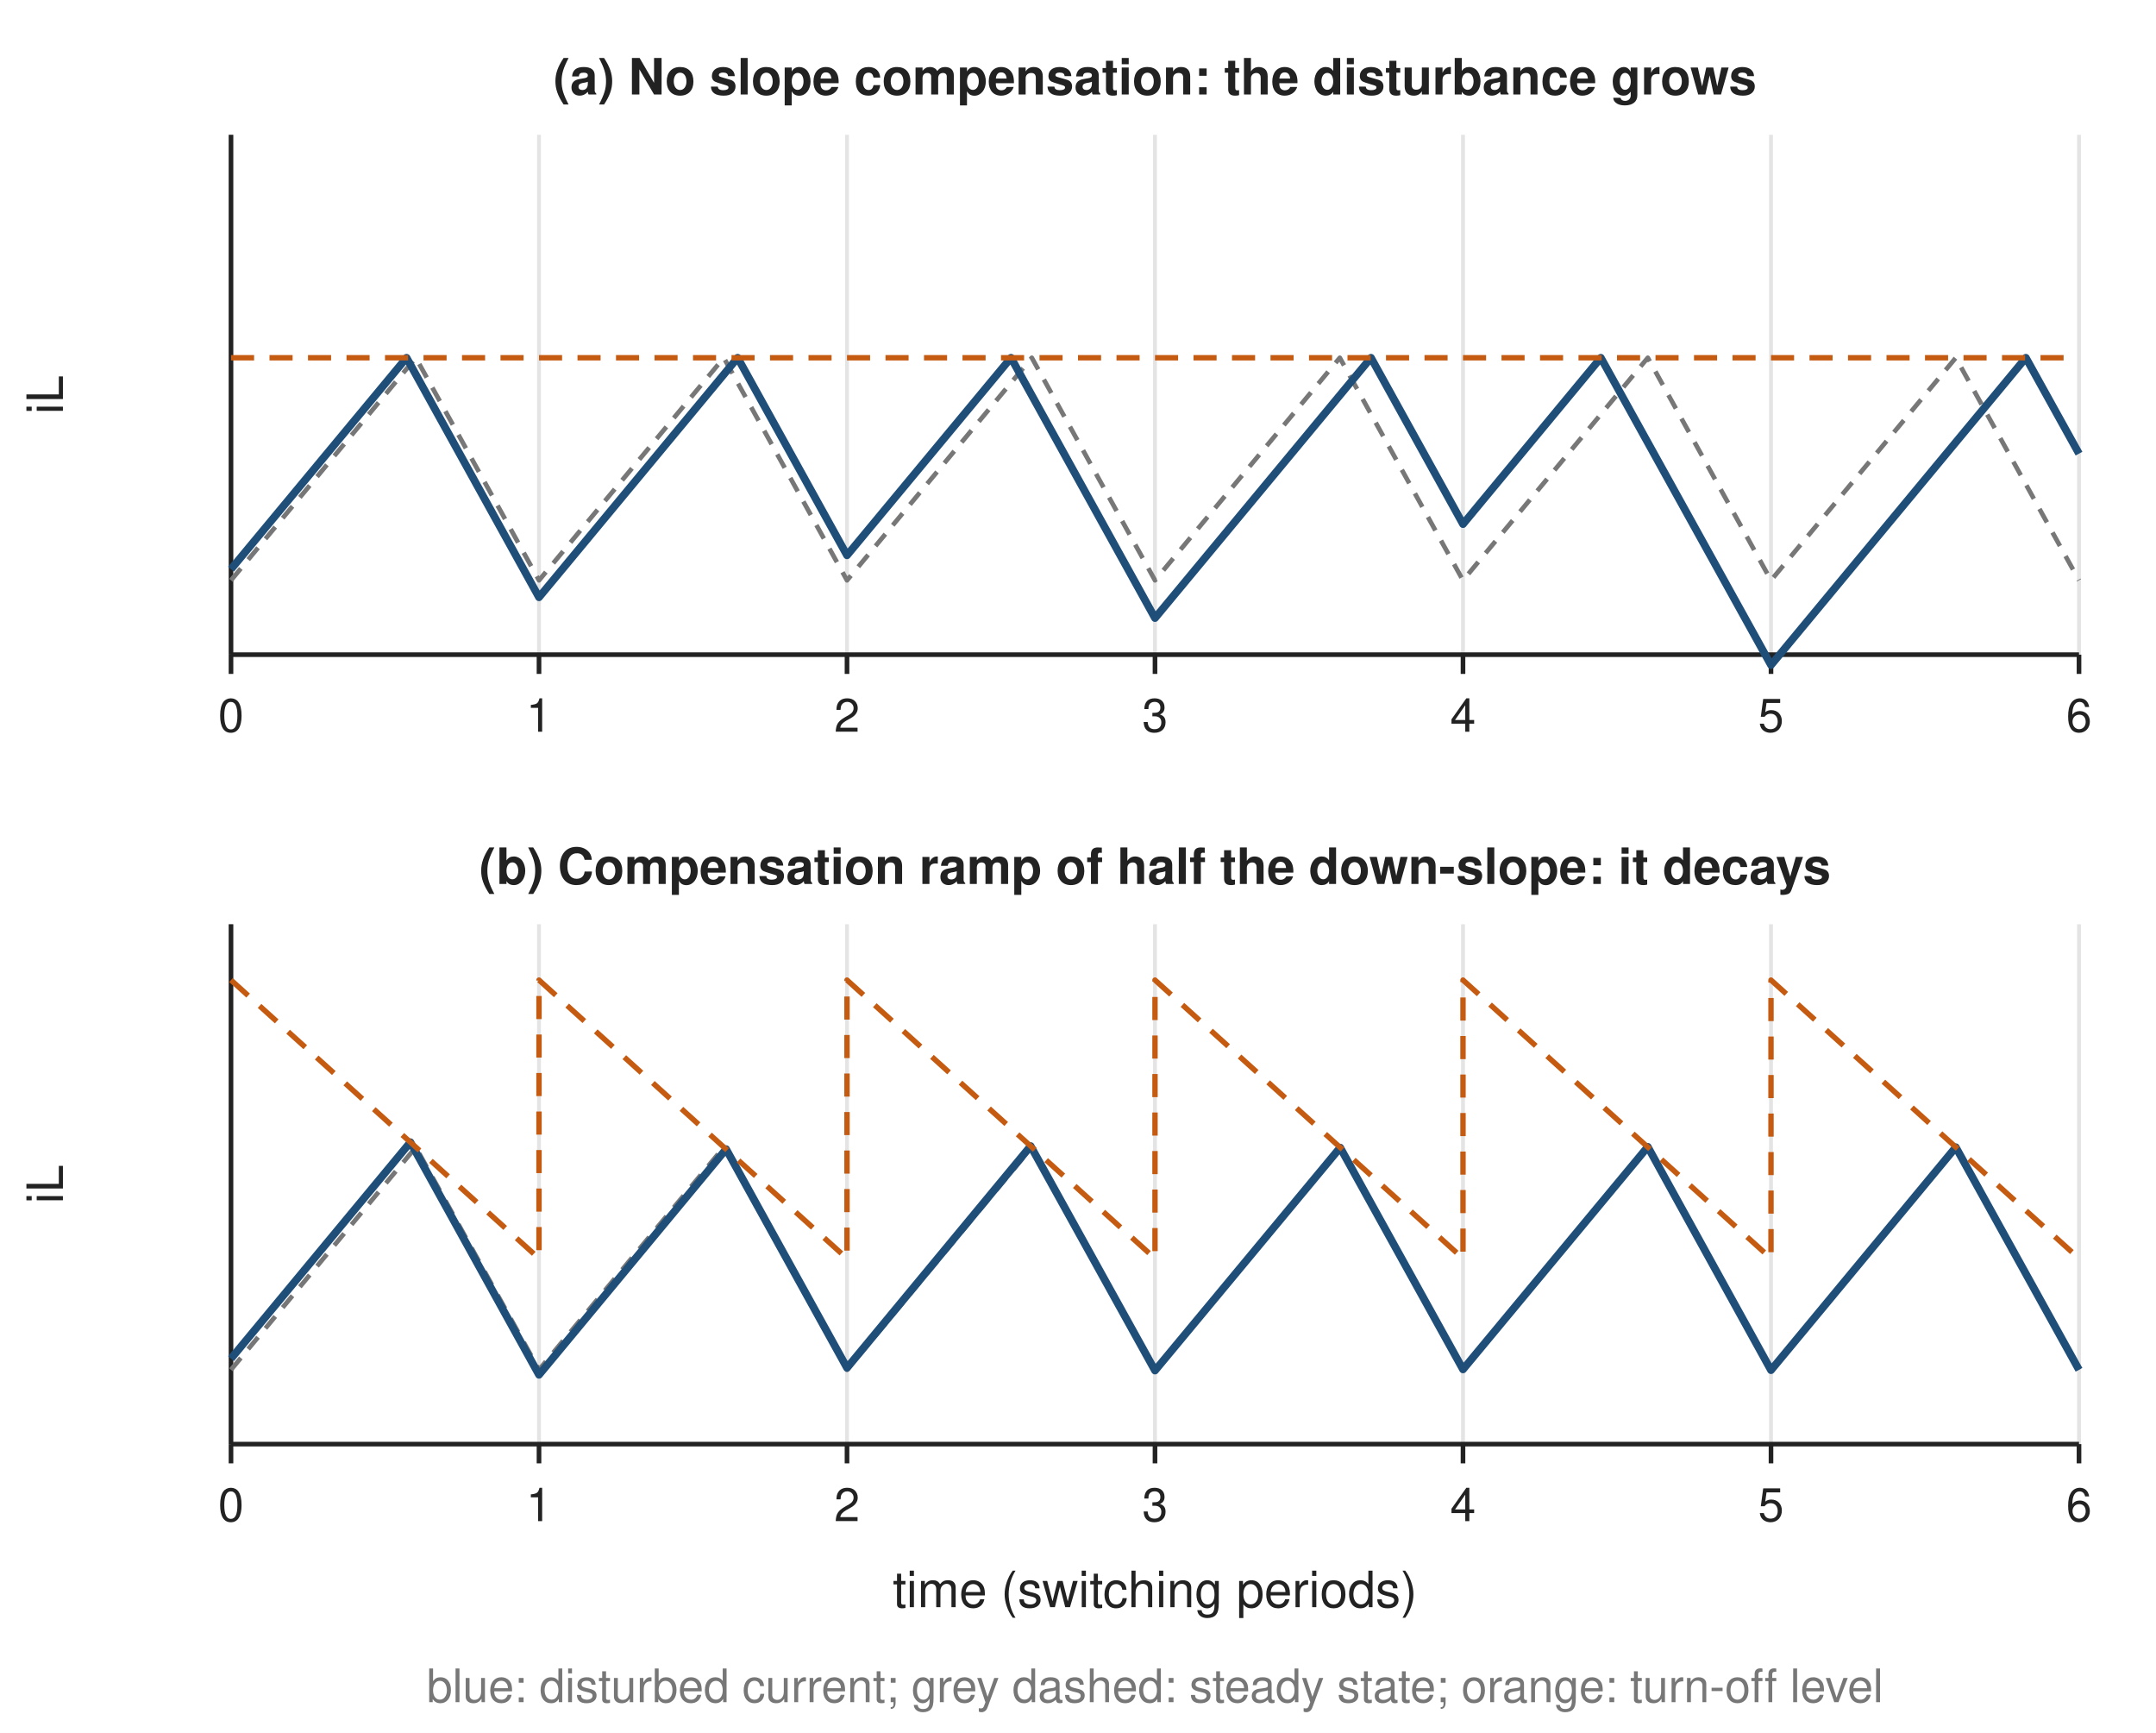
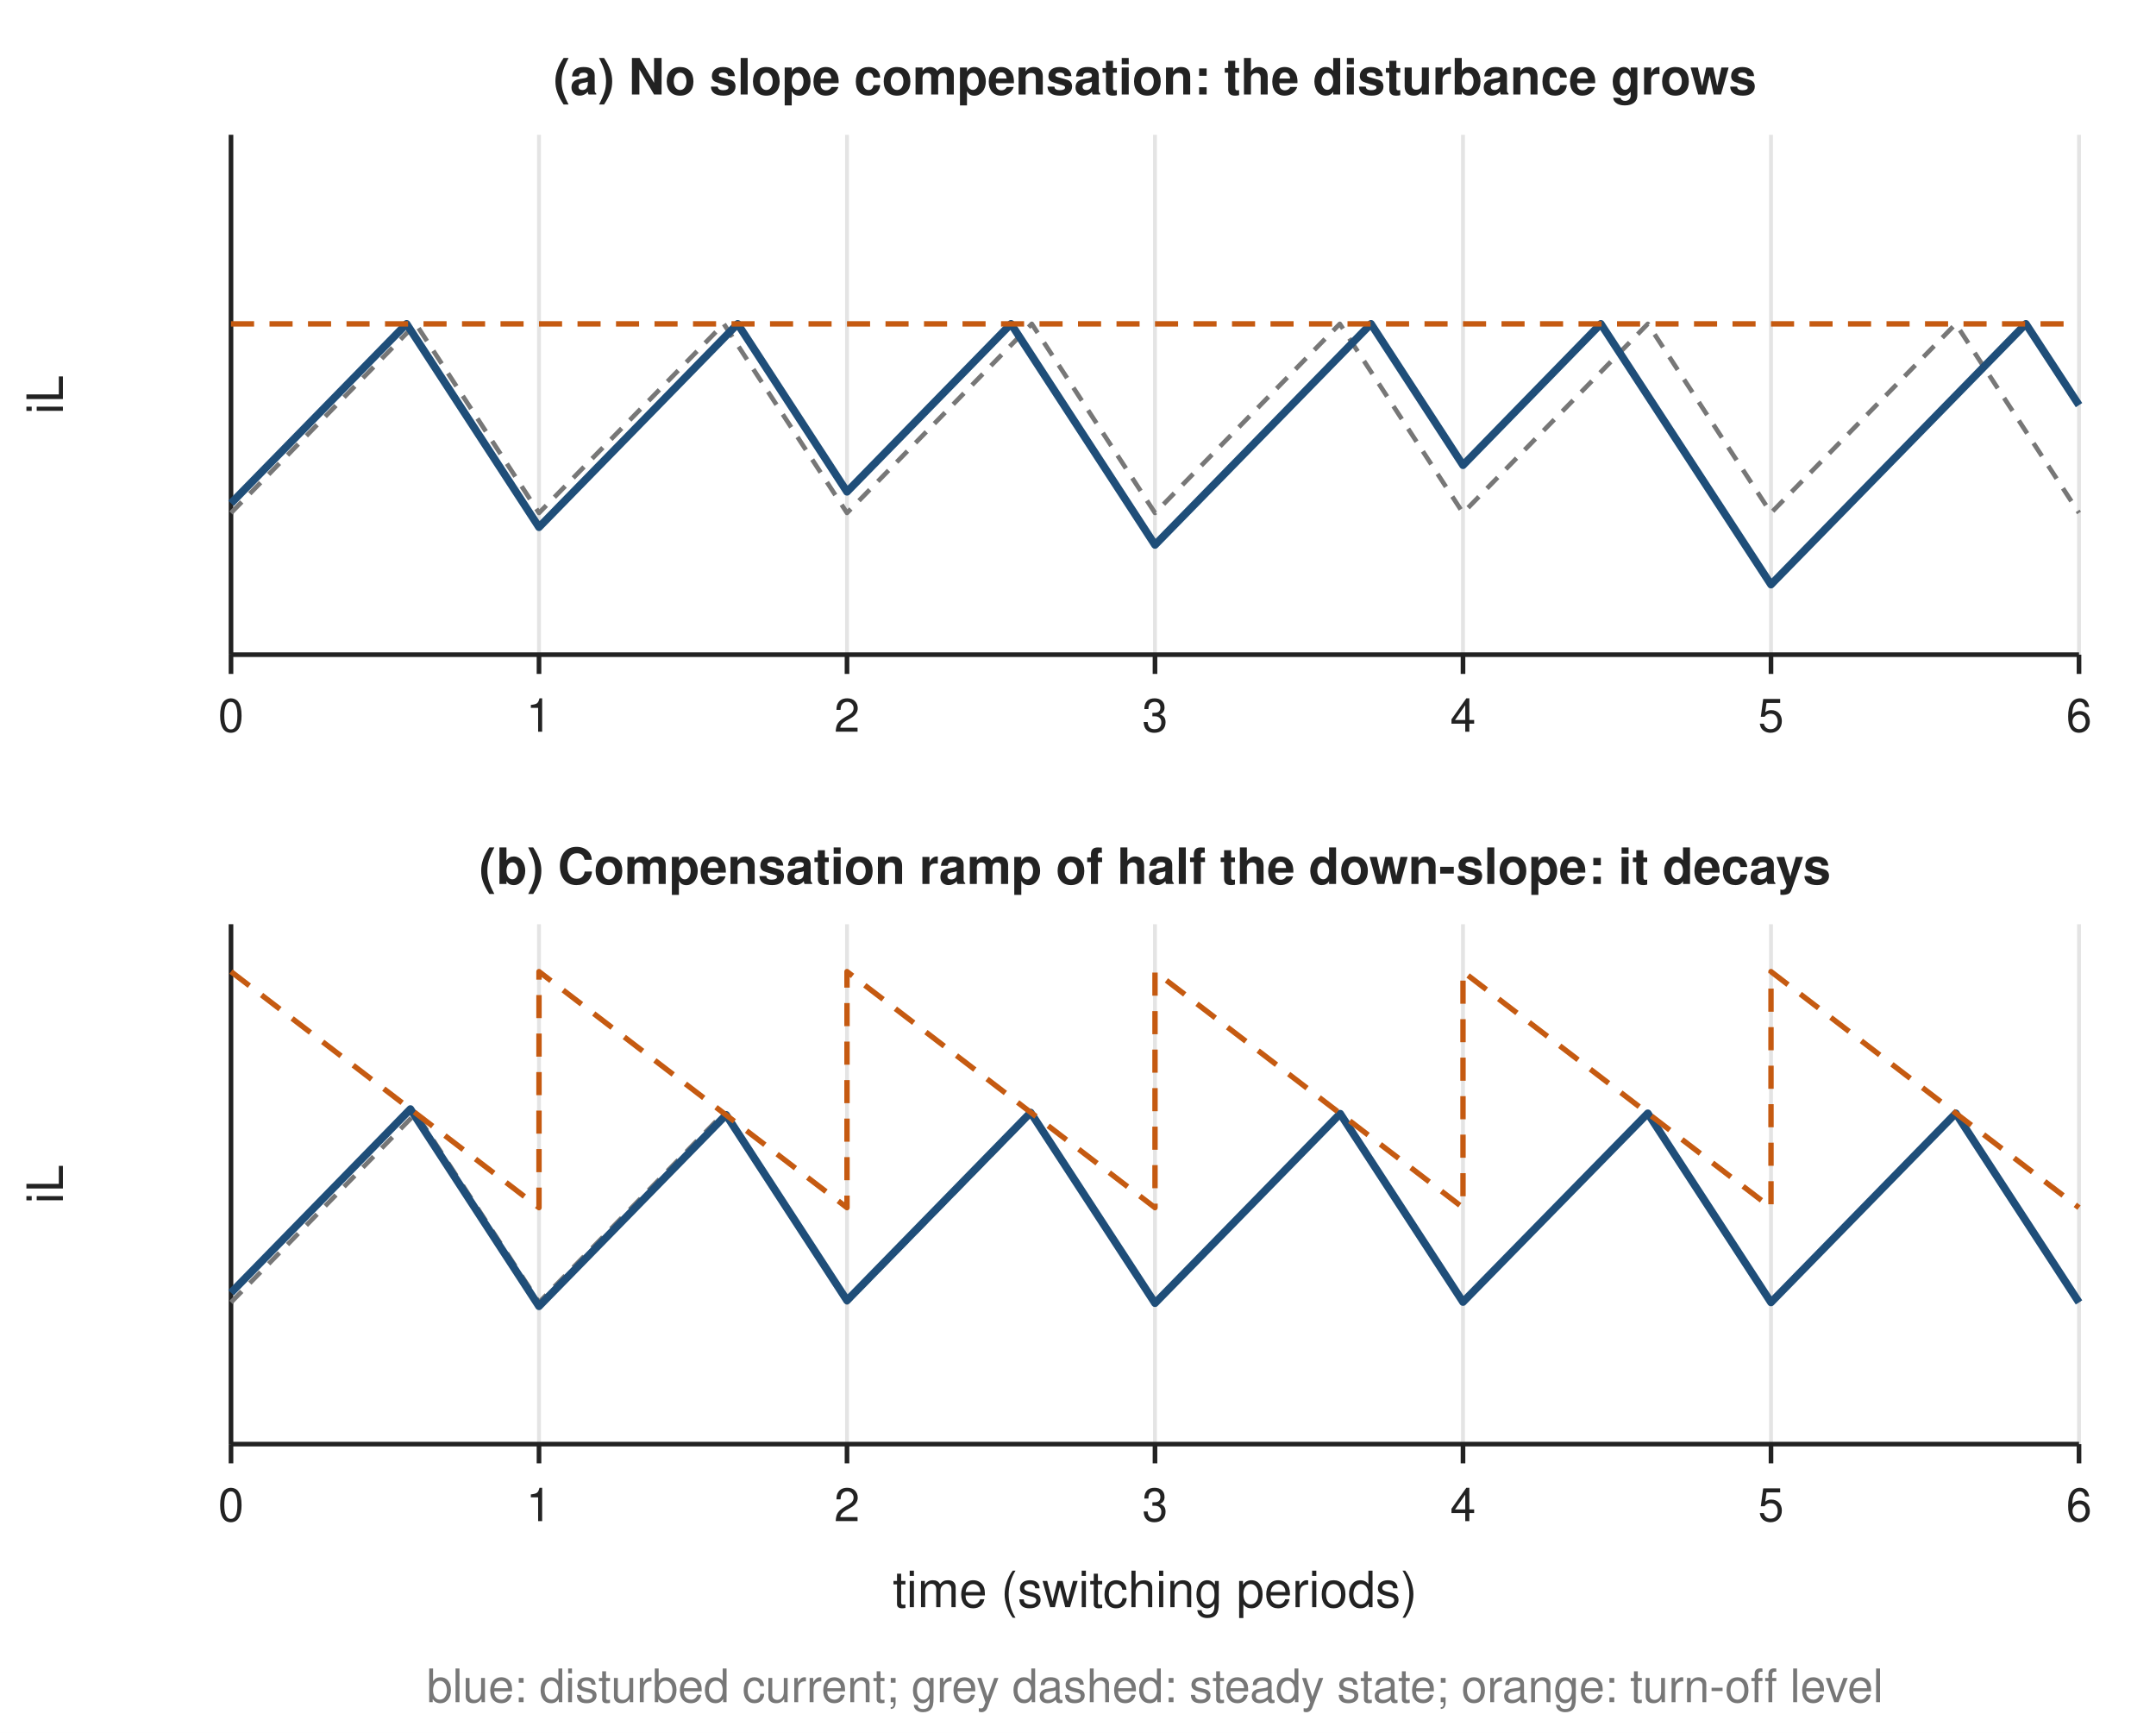
<svg xmlns="http://www.w3.org/2000/svg" width="560" height="450" viewBox="0 0 560 450" font-family="Helvetica, Arial, sans-serif">
  <defs>
    <marker id="arrow" viewBox="0 0 10 10" refX="9" refY="5" markerWidth="7" markerHeight="7" orient="auto-start-reverse">
      <path d="M0,0 L10,5 L0,10 z" fill="#222222" />
    </marker>
  </defs>
  <rect width="560" height="450" fill="#ffffff" />
  <line x1="60.0" y1="35.0" x2="60.0" y2="170.0" stroke="#e4e4e4" stroke-width="1" />
  <line x1="60.0" y1="170.0" x2="60.0" y2="175.0" stroke="#222222" stroke-width="1.2" />
  <text x="60.0" y="186.0" font-size="12" text-anchor="middle" font-weight="normal" fill="#222222" dominant-baseline="middle">0</text>
  <line x1="140.0" y1="35.0" x2="140.0" y2="170.0" stroke="#e4e4e4" stroke-width="1" />
  <line x1="140.0" y1="170.0" x2="140.0" y2="175.0" stroke="#222222" stroke-width="1.2" />
  <text x="140.0" y="186.0" font-size="12" text-anchor="middle" font-weight="normal" fill="#222222" dominant-baseline="middle">1</text>
  <line x1="220.0" y1="35.0" x2="220.0" y2="170.0" stroke="#e4e4e4" stroke-width="1" />
  <line x1="220.0" y1="170.0" x2="220.0" y2="175.0" stroke="#222222" stroke-width="1.2" />
  <text x="220.0" y="186.0" font-size="12" text-anchor="middle" font-weight="normal" fill="#222222" dominant-baseline="middle">2</text>
  <line x1="300.0" y1="35.0" x2="300.0" y2="170.0" stroke="#e4e4e4" stroke-width="1" />
  <line x1="300.0" y1="170.0" x2="300.0" y2="175.0" stroke="#222222" stroke-width="1.2" />
  <text x="300.0" y="186.0" font-size="12" text-anchor="middle" font-weight="normal" fill="#222222" dominant-baseline="middle">3</text>
  <line x1="380.0" y1="35.0" x2="380.0" y2="170.0" stroke="#e4e4e4" stroke-width="1" />
  <line x1="380.0" y1="170.0" x2="380.0" y2="175.0" stroke="#222222" stroke-width="1.2" />
  <text x="380.0" y="186.0" font-size="12" text-anchor="middle" font-weight="normal" fill="#222222" dominant-baseline="middle">4</text>
  <line x1="460.0" y1="35.0" x2="460.0" y2="170.0" stroke="#e4e4e4" stroke-width="1" />
  <line x1="460.0" y1="170.0" x2="460.0" y2="175.0" stroke="#222222" stroke-width="1.2" />
  <text x="460.0" y="186.0" font-size="12" text-anchor="middle" font-weight="normal" fill="#222222" dominant-baseline="middle">5</text>
  <line x1="540.0" y1="35.0" x2="540.0" y2="170.0" stroke="#e4e4e4" stroke-width="1" />
  <line x1="540.0" y1="170.0" x2="540.0" y2="175.0" stroke="#222222" stroke-width="1.2" />
  <text x="540.0" y="186.0" font-size="12" text-anchor="middle" font-weight="normal" fill="#222222" dominant-baseline="middle">6</text>
  <line x1="60.0" y1="170.0" x2="540.0" y2="170.0" stroke="#222222" stroke-width="1.2" />
  <line x1="60.0" y1="35.0" x2="60.0" y2="170.0" stroke="#222222" stroke-width="1.2" />
  <text x="12.0" y="102.5" font-size="13" text-anchor="middle" font-weight="normal" fill="#222222" dominant-baseline="middle" transform="rotate(-90 12.0 102.5)">iL</text>
  <text x="300.0" y="20.0" font-size="13" text-anchor="middle" font-weight="bold" fill="#222222" dominant-baseline="middle">(a) No slope compensation: the disturbance grows</text>
-   <polyline points="60.0,150.7 108.0,92.9 140.0,150.7 188.0,92.9 220.0,150.7 268.0,92.9 300.0,150.7 348.0,92.9 380.0,150.7 428.0,92.9 460.0,150.7 508.0,92.9 540.0,150.7" fill="none" stroke="#777777" stroke-width="1.2" stroke-linejoin="round" stroke-dasharray="4 3" />
-   <polyline points="60.0,147.8 105.6,92.9 140.0,155.1 191.6,92.9 220.0,144.2 262.6,92.9 300.0,160.5 356.1,92.9 380.0,136.1 415.8,92.9 460.0,172.7 526.2,92.9 540.0,117.8" fill="none" stroke="#1f4e79" stroke-width="2.0" stroke-linejoin="round" />
-   <polyline points="60.0,92.9 140.0,92.9 140.0,92.9 140.0,92.9 220.0,92.9 220.0,92.9 220.0,92.9 300.0,92.9 300.0,92.9 300.0,92.9 380.0,92.9 380.0,92.9 380.0,92.9 460.0,92.9 460.0,92.9 460.0,92.9 540.0,92.9" fill="none" stroke="#c55a11" stroke-width="1.4" stroke-linejoin="round" stroke-dasharray="6 4" />
+   <polyline points="60.0,133.2 108.0,84.1 140.0,133.2 188.0,84.1 220.0,133.2 268.0,84.1 300.0,133.2 348.0,84.1 380.0,133.2 428.0,84.1 460.0,133.2 508.0,84.1 540.0,133.2" fill="none" stroke="#777777" stroke-width="1.2" stroke-linejoin="round" stroke-dasharray="4 3" />
+   <polyline points="60.0,130.7 105.6,84.1 140.0,136.9 191.6,84.1 220.0,127.7 262.6,84.1 300.0,141.5 356.1,84.1 380.0,120.8 415.8,84.1 460.0,151.8 526.2,84.1 540.0,105.2" fill="none" stroke="#1f4e79" stroke-width="2.0" stroke-linejoin="round" />
+   <polyline points="60.0,84.1 140.0,84.1 140.0,84.1 140.0,84.1 220.0,84.1 220.0,84.1 220.0,84.1 300.0,84.1 300.0,84.1 300.0,84.1 380.0,84.1 380.0,84.1 380.0,84.1 460.0,84.1 460.0,84.1 460.0,84.1 540.0,84.1" fill="none" stroke="#c55a11" stroke-width="1.4" stroke-linejoin="round" stroke-dasharray="6 4" />
  <line x1="60.0" y1="240.0" x2="60.0" y2="375.0" stroke="#e4e4e4" stroke-width="1" />
  <line x1="60.0" y1="375.0" x2="60.0" y2="380.0" stroke="#222222" stroke-width="1.2" />
  <text x="60.0" y="391.0" font-size="12" text-anchor="middle" font-weight="normal" fill="#222222" dominant-baseline="middle">0</text>
  <line x1="140.0" y1="240.0" x2="140.0" y2="375.0" stroke="#e4e4e4" stroke-width="1" />
  <line x1="140.0" y1="375.0" x2="140.0" y2="380.0" stroke="#222222" stroke-width="1.2" />
  <text x="140.0" y="391.0" font-size="12" text-anchor="middle" font-weight="normal" fill="#222222" dominant-baseline="middle">1</text>
  <line x1="220.0" y1="240.0" x2="220.0" y2="375.0" stroke="#e4e4e4" stroke-width="1" />
  <line x1="220.0" y1="375.0" x2="220.0" y2="380.0" stroke="#222222" stroke-width="1.2" />
  <text x="220.0" y="391.0" font-size="12" text-anchor="middle" font-weight="normal" fill="#222222" dominant-baseline="middle">2</text>
  <line x1="300.0" y1="240.0" x2="300.0" y2="375.0" stroke="#e4e4e4" stroke-width="1" />
  <line x1="300.0" y1="375.0" x2="300.0" y2="380.0" stroke="#222222" stroke-width="1.2" />
  <text x="300.0" y="391.0" font-size="12" text-anchor="middle" font-weight="normal" fill="#222222" dominant-baseline="middle">3</text>
  <line x1="380.0" y1="240.0" x2="380.0" y2="375.0" stroke="#e4e4e4" stroke-width="1" />
  <line x1="380.0" y1="375.0" x2="380.0" y2="380.0" stroke="#222222" stroke-width="1.2" />
  <text x="380.0" y="391.0" font-size="12" text-anchor="middle" font-weight="normal" fill="#222222" dominant-baseline="middle">4</text>
  <line x1="460.0" y1="240.0" x2="460.0" y2="375.0" stroke="#e4e4e4" stroke-width="1" />
  <line x1="460.0" y1="375.0" x2="460.0" y2="380.0" stroke="#222222" stroke-width="1.2" />
  <text x="460.0" y="391.0" font-size="12" text-anchor="middle" font-weight="normal" fill="#222222" dominant-baseline="middle">5</text>
  <line x1="540.0" y1="240.0" x2="540.0" y2="375.0" stroke="#e4e4e4" stroke-width="1" />
  <line x1="540.0" y1="375.0" x2="540.0" y2="380.0" stroke="#222222" stroke-width="1.2" />
  <text x="540.0" y="391.0" font-size="12" text-anchor="middle" font-weight="normal" fill="#222222" dominant-baseline="middle">6</text>
  <line x1="60.0" y1="375.0" x2="540.0" y2="375.0" stroke="#222222" stroke-width="1.2" />
  <line x1="60.0" y1="240.0" x2="60.0" y2="375.0" stroke="#222222" stroke-width="1.2" />
  <text x="300.0" y="413.0" font-size="13" text-anchor="middle" font-weight="normal" fill="#222222" dominant-baseline="middle">time (switching periods)</text>
  <text x="12.0" y="307.5" font-size="13" text-anchor="middle" font-weight="normal" fill="#222222" dominant-baseline="middle" transform="rotate(-90 12.0 307.5)">iL</text>
  <text x="300.0" y="225.0" font-size="13" text-anchor="middle" font-weight="bold" fill="#222222" dominant-baseline="middle">(b) Compensation ramp of half the down-slope: it decays</text>
-   <polyline points="60.0,355.7 108.0,297.9 140.0,355.7 188.0,297.9 220.0,355.7 268.0,297.9 300.0,355.7 348.0,297.9 380.0,355.7 428.0,297.9 460.0,355.7 508.0,297.9 540.0,355.7" fill="none" stroke="#777777" stroke-width="1.2" stroke-linejoin="round" stroke-dasharray="4 3" />
-   <polyline points="60.0,352.8 106.6,296.6 140.0,357.0 188.6,298.4 220.0,355.2 267.7,297.6 300.0,355.9 348.1,298.0 380.0,355.6 428.0,297.8 460.0,355.8 508.0,297.9 540.0,355.7" fill="none" stroke="#1f4e79" stroke-width="2.0" stroke-linejoin="round" />
-   <polyline points="60.0,254.5 140.0,326.8 140.0,254.5 140.0,254.5 220.0,326.8 220.0,254.5 220.0,254.5 300.0,326.8 300.0,254.5 300.0,254.5 380.0,326.8 380.0,254.5 380.0,254.5 460.0,326.8 460.0,254.5 460.0,254.5 540.0,326.8" fill="none" stroke="#c55a11" stroke-width="1.4" stroke-linejoin="round" stroke-dasharray="6 4" />
+   <polyline points="60.0,338.2 108.0,289.1 140.0,338.2 188.0,289.1 220.0,338.2 268.0,289.1 300.0,338.2 348.0,289.1 380.0,338.2 428.0,289.1 460.0,338.2 508.0,289.1 540.0,338.2" fill="none" stroke="#777777" stroke-width="1.2" stroke-linejoin="round" stroke-dasharray="4 3" />
+   <polyline points="60.0,335.7 106.6,288.0 140.0,339.2 188.6,289.5 220.0,337.7 267.7,288.9 300.0,338.4 348.1,289.2 380.0,338.1 428.0,289.1 460.0,338.2 508.0,289.1 540.0,338.2" fill="none" stroke="#1f4e79" stroke-width="2.0" stroke-linejoin="round" />
+   <polyline points="60.0,252.3 140.0,313.6 140.0,252.3 140.0,252.3 220.0,313.6 220.0,252.3 220.0,252.3 300.0,313.6 300.0,252.3 300.0,252.3 380.0,313.6 380.0,252.3 380.0,252.3 460.0,313.6 460.0,252.3 460.0,252.3 540.0,313.6" fill="none" stroke="#c55a11" stroke-width="1.4" stroke-linejoin="round" stroke-dasharray="6 4" />
  <text x="300.0" y="438.0" font-size="12" text-anchor="middle" font-weight="normal" fill="#777777" dominant-baseline="middle">blue: disturbed current; grey dashed: steady state; orange: turn-off level</text>
</svg>
